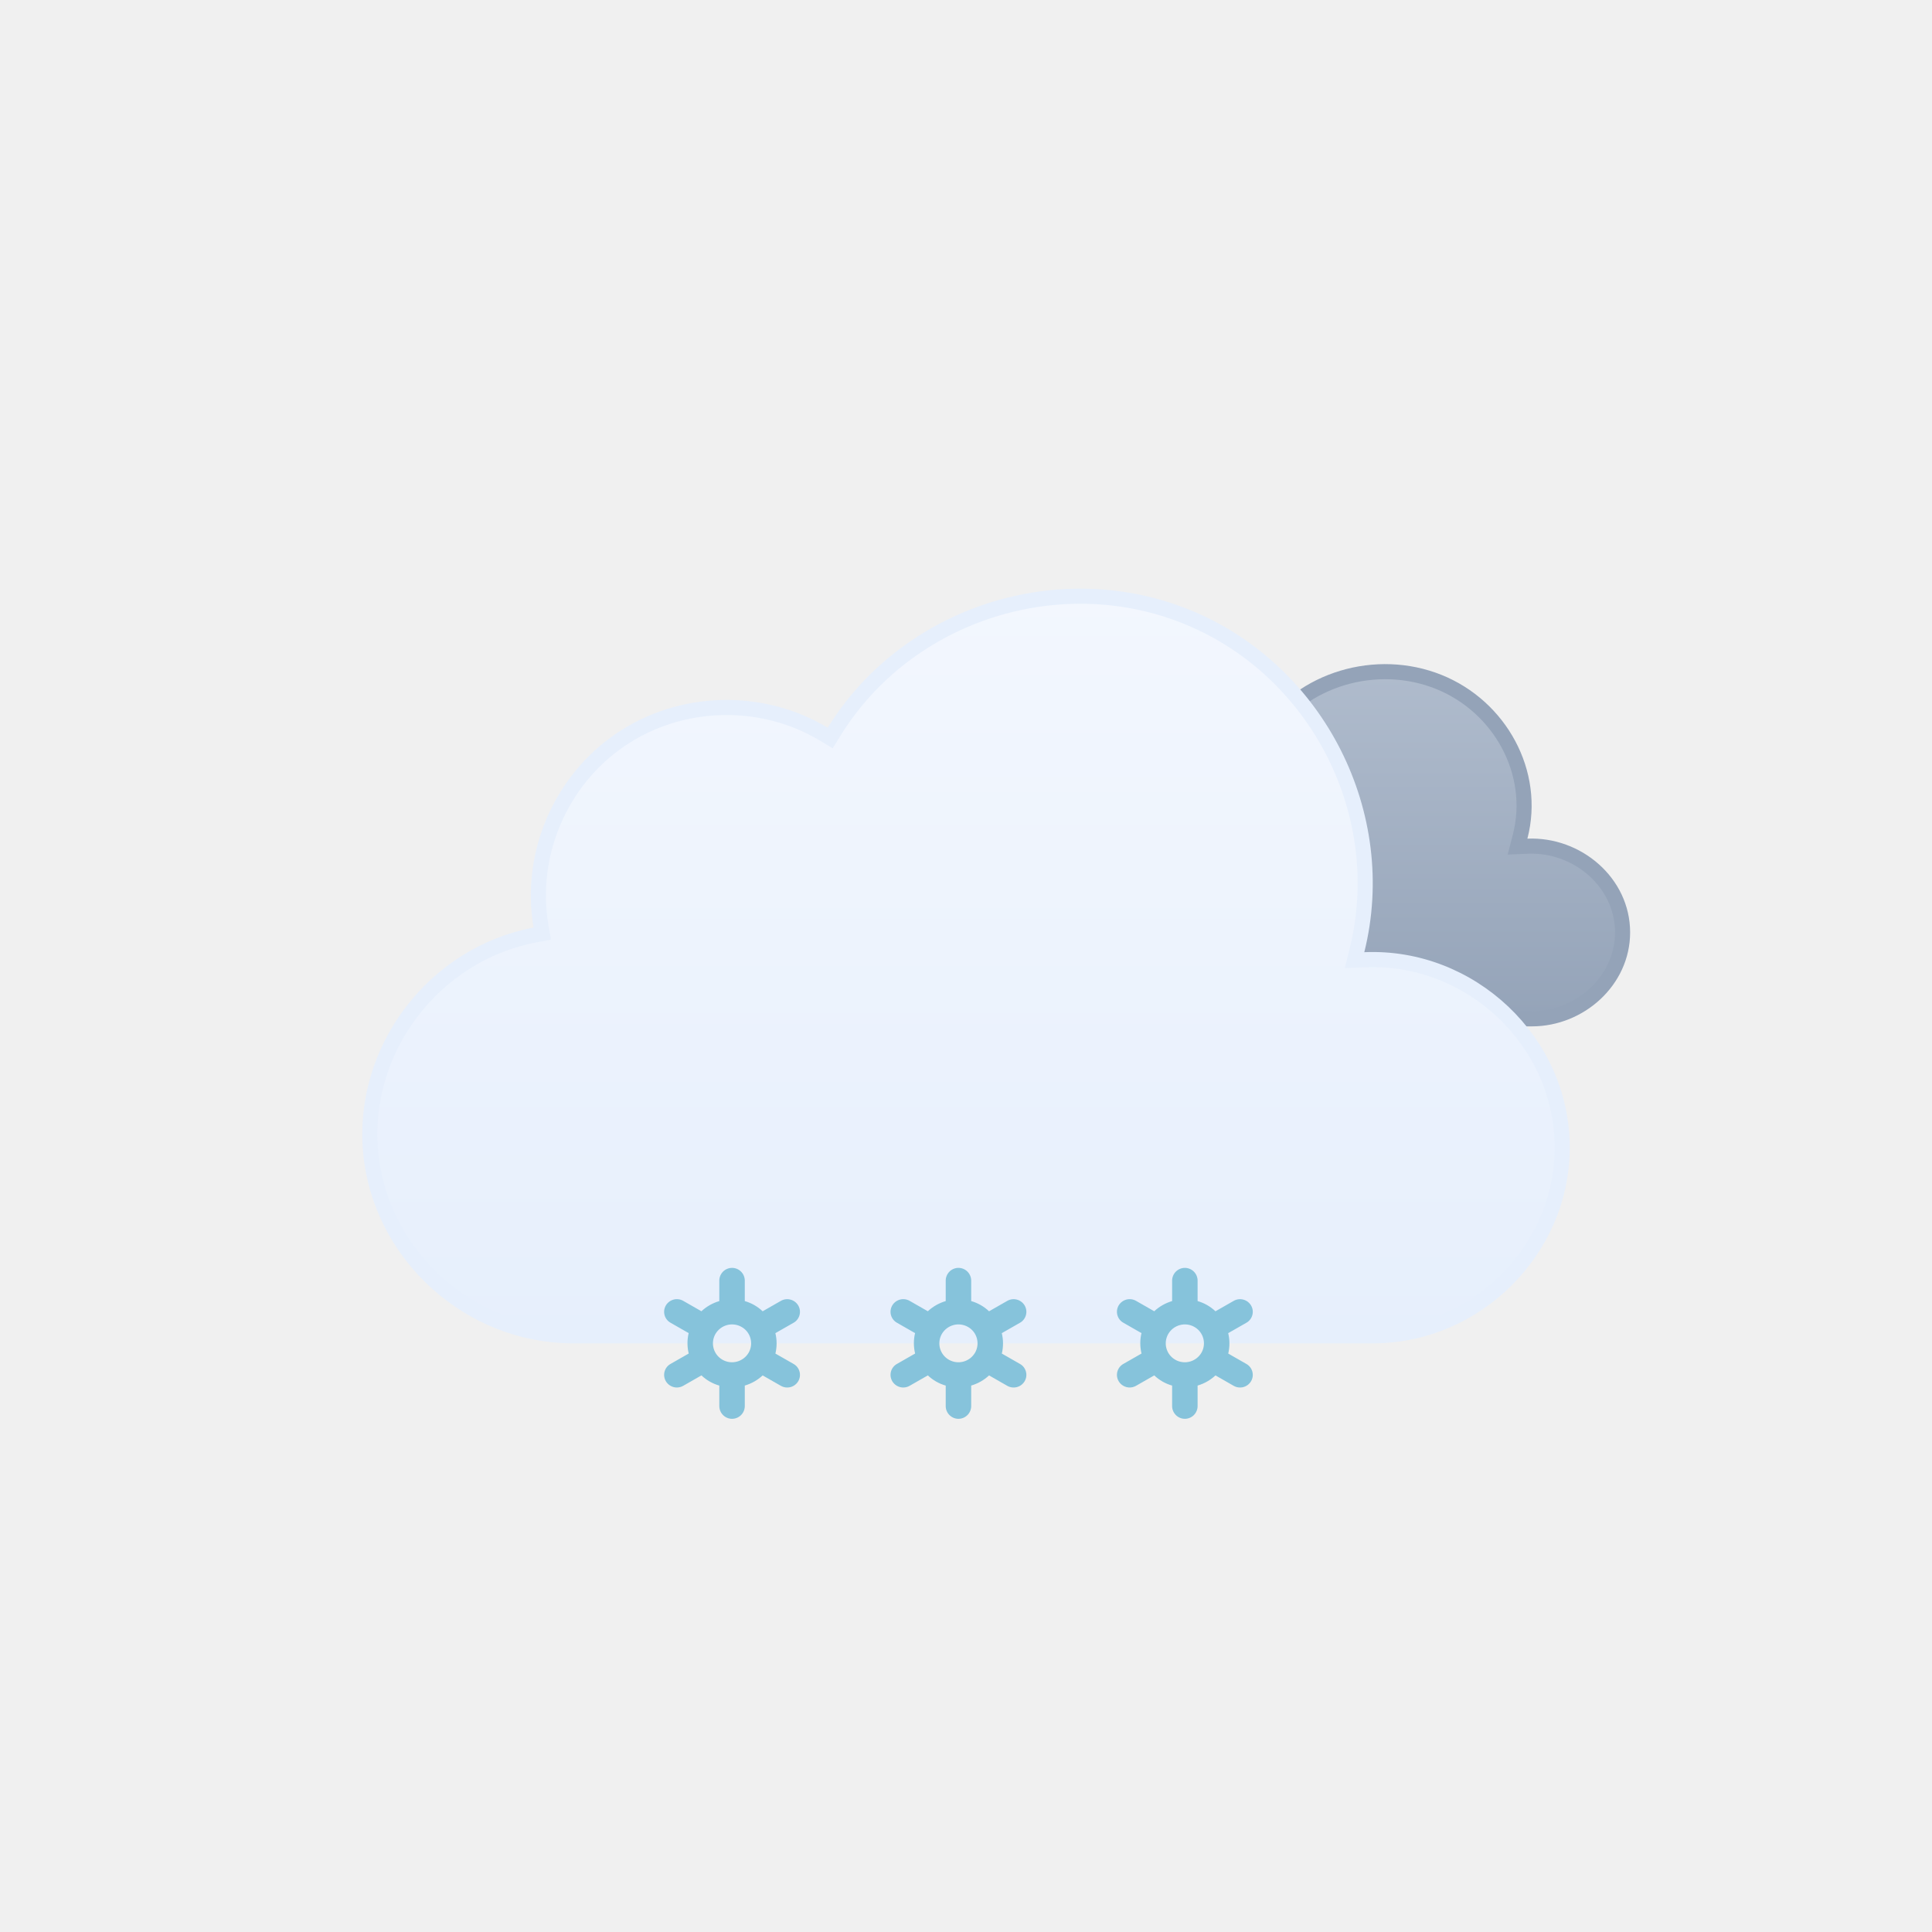
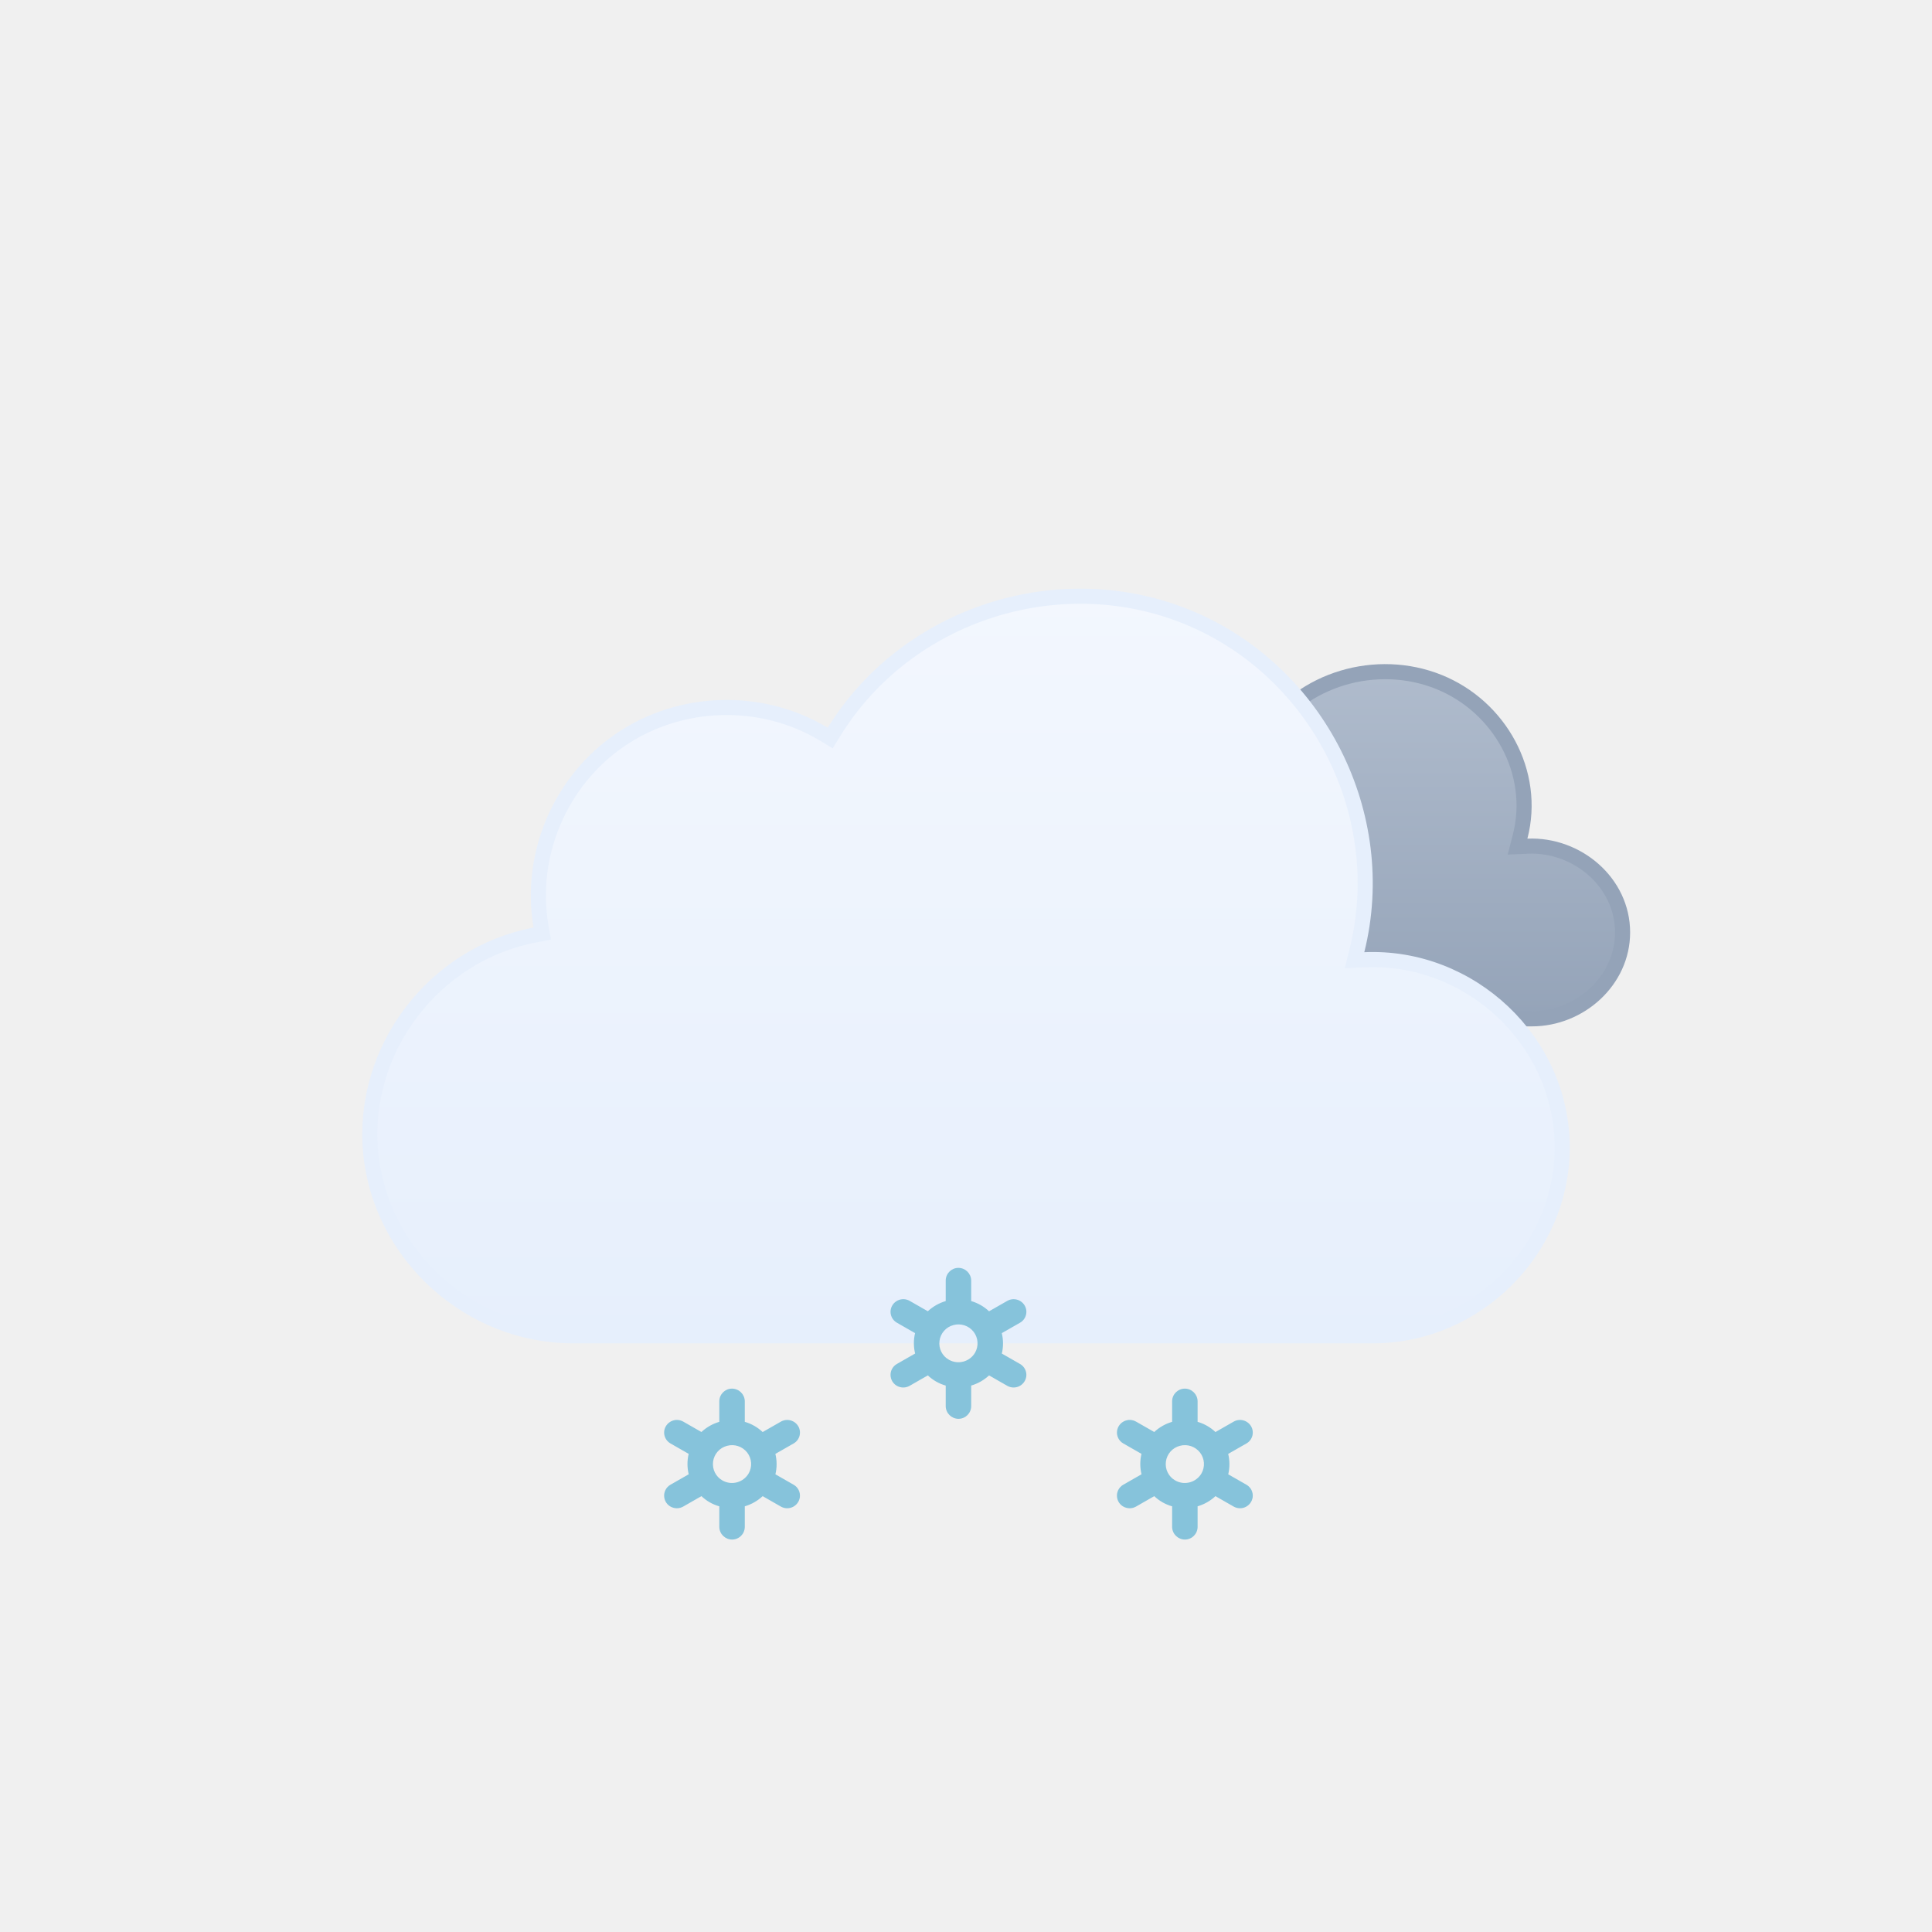
- <svg xmlns="http://www.w3.org/2000/svg" viewBox="0 0 128 128" fill="none">
-   <g id="overcast-snow" clip-path="url(#clip0_1858_8869)">
-     <g id="Sky">
-       <g id="Clouds">
-         <g id="Secondary Cloud">
-           <path id="Cloud" d="M83.839 48.693C86.244 44.958 91.215 43.529 95.318 45.177C99.361 46.801 101.814 51.189 100.71 55.437L100.54 56.09L101.215 56.062C104.496 55.924 107.5 58.465 107.5 61.774C107.5 64.976 104.669 67.5 101.489 67.5H74.977C71.768 67.501 68.845 65.118 68.529 61.907C68.214 58.707 70.617 55.841 73.764 55.27L74.255 55.182L74.167 54.69C73.773 52.493 74.812 50.249 76.685 49.027C78.611 47.771 81.177 47.707 83.168 48.856L83.581 49.094L83.839 48.693Z" fill="url(#paint0_linear_1858_8869)" stroke="#94A3B8" stroke-miterlimit="10" />
+ <svg xmlns="http://www.w3.org/2000/svg" fill="none" viewBox="0 0 128 128">
+   <g id="overcast-snow__overcast-snow" clip-path="url(#overcast-snow__clip0_1858_8869)">
+     <g id="overcast-snow__Sky">
+       <g id="overcast-snow__Clouds">
+         <g id="overcast-snow__Secondary Cloud">
+           <path id="overcast-snow__Cloud" fill="url(#overcast-snow__paint0_linear_1858_8869)" stroke="#94a3b8" stroke-miterlimit="10" d="M83.84 48.693c2.404-3.735 7.375-5.164 11.478-3.516 4.043 1.624 6.496 6.012 5.392 10.26l-.17.653.675-.029c3.281-.137 6.285 2.404 6.285 5.713 0 3.202-2.831 5.726-6.011 5.726H74.977c-3.21 0-6.132-2.382-6.448-5.593-.315-3.2 2.088-6.066 5.235-6.636l.491-.09-.088-.49c-.394-2.198.645-4.442 2.518-5.664 1.925-1.256 4.492-1.32 6.483-.17l.413.237z" />
        </g>
-         <g id="Cloud_2">
-           <path id="Cloud_3" d="M55.262 48.475C60.123 40.611 70.297 37.38 78.815 40.943C87.321 44.502 92.138 54.003 89.903 62.965L89.742 63.614L90.411 63.585C97.42 63.279 103.5 68.992 103.5 76.028C103.5 82.84 97.772 88.5 90.977 88.5H37.954C31.128 88.502 25.203 83.171 24.559 76.36C23.916 69.552 28.737 63.212 35.443 61.945L35.926 61.853L35.842 61.369C35.026 56.624 37.126 51.717 41.105 49.013C45.095 46.301 50.446 46.154 54.58 48.64L55.003 48.895L55.262 48.475Z" fill="url(#paint1_linear_1858_8869)" stroke="#E6EFFC" stroke-miterlimit="10" />
+         <g id="overcast-snow__Cloud_2">
+           <path id="overcast-snow__Cloud_3" fill="url(#overcast-snow__paint1_linear_1858_8869)" stroke="#e6effc" stroke-miterlimit="10" d="M55.262 48.475c4.86-7.864 15.035-11.095 23.553-7.532 8.506 3.56 13.323 13.06 11.088 22.022l-.161.65.669-.03c7.01-.306 13.089 5.407 13.089 12.443 0 6.811-5.728 12.472-12.523 12.472H37.954c-6.826.002-12.751-5.33-13.395-12.14-.643-6.808 4.178-13.148 10.884-14.415l.483-.092-.084-.484c-.816-4.745 1.284-9.652 5.263-12.356 3.99-2.712 9.34-2.86 13.475-.373l.423.255z" />
        </g>
      </g>
    </g>
-     <g id="Precipitation">
-       <g id="Snowflakes">
-         <path id="Snowflake 1" d="M52.578 90.366L51.373 89.677C51.479 89.233 51.479 88.769 51.371 88.324L52.578 87.635C52.674 87.581 52.758 87.508 52.825 87.421C52.893 87.334 52.942 87.235 52.971 87.128C53 87.022 53.007 86.911 52.993 86.802C52.978 86.693 52.942 86.588 52.887 86.493C52.773 86.3 52.589 86.16 52.373 86.103C52.157 86.045 51.928 86.075 51.734 86.187L50.528 86.876C50.193 86.559 49.787 86.326 49.344 86.2V84.82C49.337 84.6 49.245 84.392 49.087 84.239C48.93 84.086 48.719 84 48.5 84C48.281 84 48.07 84.086 47.912 84.239C47.755 84.392 47.663 84.6 47.656 84.82V86.2C47.214 86.329 46.808 86.56 46.471 86.874L45.266 86.185C45.072 86.074 44.843 86.044 44.627 86.101C44.411 86.159 44.227 86.299 44.113 86.491C44.058 86.586 44.022 86.692 44.007 86.801C43.993 86.91 44 87.021 44.029 87.127C44.057 87.233 44.107 87.333 44.175 87.42C44.242 87.507 44.326 87.579 44.422 87.633L45.626 88.322C45.52 88.767 45.521 89.231 45.629 89.675L44.422 90.365C44.326 90.419 44.242 90.491 44.175 90.578C44.107 90.665 44.057 90.764 44.029 90.871C44 90.977 43.993 91.088 44.007 91.197C44.022 91.306 44.058 91.412 44.113 91.507C44.227 91.699 44.411 91.839 44.627 91.897C44.843 91.954 45.072 91.924 45.266 91.813L46.472 91.123C46.806 91.441 47.213 91.673 47.656 91.798V93.18C47.663 93.4 47.755 93.608 47.913 93.761C48.07 93.914 48.281 94 48.5 94C48.719 94 48.93 93.914 49.088 93.761C49.245 93.608 49.337 93.4 49.344 93.18V91.797C49.785 91.668 50.191 91.438 50.528 91.124L51.734 91.814C51.928 91.925 52.157 91.955 52.373 91.898C52.589 91.841 52.773 91.701 52.887 91.508C52.942 91.413 52.978 91.308 52.993 91.198C53.007 91.089 53 90.978 52.971 90.872C52.942 90.766 52.893 90.666 52.825 90.579C52.758 90.493 52.674 90.42 52.578 90.366ZM47.866 90.086C47.723 90.005 47.597 89.896 47.496 89.766C47.394 89.635 47.32 89.486 47.277 89.327C47.234 89.167 47.223 89.001 47.244 88.837C47.266 88.673 47.32 88.515 47.403 88.372C47.574 88.084 47.85 87.874 48.174 87.788C48.497 87.702 48.841 87.747 49.132 87.913C49.276 87.994 49.402 88.103 49.503 88.233C49.604 88.364 49.678 88.513 49.721 88.672C49.764 88.832 49.776 88.998 49.754 89.162C49.733 89.326 49.679 89.484 49.596 89.626C49.425 89.915 49.148 90.125 48.825 90.211C48.501 90.297 48.157 90.252 47.866 90.087V90.086Z" fill="#86C3DB" />
-         <path id="Snowflake 2" d="M67.578 90.366L66.374 89.677C66.479 89.233 66.479 88.769 66.371 88.324L67.578 87.635C67.674 87.581 67.758 87.508 67.825 87.421C67.893 87.334 67.942 87.235 67.971 87.128C68 87.022 68.007 86.911 67.993 86.802C67.978 86.693 67.942 86.588 67.887 86.493C67.773 86.3 67.589 86.16 67.373 86.103C67.157 86.045 66.928 86.075 66.734 86.187L65.528 86.876C65.193 86.559 64.787 86.326 64.344 86.2V84.82C64.337 84.6 64.245 84.392 64.088 84.239C63.93 84.086 63.719 84 63.5 84C63.281 84 63.07 84.086 62.912 84.239C62.755 84.392 62.663 84.6 62.656 84.82V86.2C62.214 86.329 61.808 86.56 61.471 86.874L60.266 86.185C60.072 86.074 59.843 86.044 59.627 86.101C59.411 86.159 59.227 86.299 59.113 86.491C59.058 86.586 59.022 86.692 59.007 86.801C58.993 86.91 59 87.021 59.029 87.127C59.057 87.233 59.107 87.333 59.175 87.42C59.242 87.507 59.326 87.579 59.422 87.633L60.626 88.322C60.52 88.767 60.521 89.231 60.629 89.675L59.422 90.365C59.326 90.419 59.242 90.491 59.175 90.578C59.107 90.665 59.057 90.764 59.029 90.871C59 90.977 58.993 91.088 59.007 91.197C59.022 91.306 59.058 91.412 59.113 91.507C59.227 91.699 59.411 91.839 59.627 91.897C59.843 91.954 60.072 91.924 60.266 91.813L61.472 91.123C61.806 91.441 62.213 91.673 62.656 91.798V93.18C62.663 93.4 62.755 93.608 62.913 93.761C63.07 93.914 63.281 94 63.5 94C63.719 94 63.93 93.914 64.088 93.761C64.245 93.608 64.337 93.4 64.344 93.18V91.797C64.785 91.668 65.191 91.438 65.528 91.124L66.734 91.814C66.928 91.925 67.157 91.955 67.373 91.898C67.589 91.841 67.773 91.701 67.887 91.508C67.942 91.413 67.978 91.308 67.993 91.198C68.007 91.089 68 90.978 67.971 90.872C67.942 90.766 67.893 90.666 67.825 90.579C67.758 90.493 67.674 90.42 67.578 90.366ZM62.866 90.086C62.723 90.005 62.597 89.896 62.496 89.766C62.394 89.635 62.32 89.486 62.277 89.327C62.234 89.167 62.223 89.001 62.244 88.837C62.266 88.673 62.32 88.515 62.403 88.372C62.574 88.084 62.85 87.874 63.174 87.788C63.497 87.702 63.841 87.747 64.132 87.913C64.276 87.994 64.402 88.103 64.503 88.233C64.604 88.364 64.678 88.513 64.721 88.672C64.764 88.832 64.776 88.998 64.754 89.162C64.733 89.326 64.679 89.484 64.596 89.626C64.425 89.915 64.148 90.125 63.825 90.211C63.501 90.297 63.157 90.252 62.866 90.087V90.086Z" fill="#86C3DB" />
-         <path id="Snowflake 3" d="M82.578 90.366L81.374 89.677C81.479 89.233 81.479 88.769 81.371 88.324L82.578 87.635C82.674 87.581 82.758 87.508 82.825 87.421C82.893 87.334 82.942 87.235 82.971 87.128C83 87.022 83.007 86.911 82.993 86.802C82.978 86.693 82.942 86.588 82.887 86.493C82.773 86.3 82.589 86.16 82.373 86.103C82.157 86.045 81.928 86.075 81.734 86.187L80.528 86.876C80.193 86.559 79.787 86.326 79.344 86.2V84.82C79.337 84.6 79.245 84.392 79.088 84.239C78.93 84.086 78.719 84 78.5 84C78.281 84 78.07 84.086 77.912 84.239C77.755 84.392 77.663 84.6 77.656 84.82V86.2C77.214 86.329 76.808 86.56 76.471 86.874L75.266 86.185C75.072 86.074 74.843 86.044 74.627 86.101C74.411 86.159 74.227 86.299 74.113 86.491C74.058 86.586 74.022 86.692 74.007 86.801C73.993 86.91 74 87.021 74.029 87.127C74.058 87.233 74.107 87.333 74.175 87.42C74.242 87.507 74.326 87.579 74.422 87.633L75.626 88.322C75.52 88.767 75.521 89.231 75.629 89.675L74.422 90.365C74.326 90.419 74.242 90.491 74.175 90.578C74.107 90.665 74.058 90.764 74.029 90.871C74 90.977 73.993 91.088 74.007 91.197C74.022 91.306 74.058 91.412 74.113 91.507C74.227 91.699 74.411 91.839 74.627 91.897C74.843 91.954 75.072 91.924 75.266 91.813L76.472 91.123C76.806 91.441 77.213 91.673 77.656 91.798V93.18C77.663 93.4 77.755 93.608 77.913 93.761C78.07 93.914 78.281 94 78.5 94C78.719 94 78.93 93.914 79.088 93.761C79.245 93.608 79.337 93.4 79.344 93.18V91.797C79.785 91.668 80.191 91.438 80.528 91.124L81.734 91.814C81.928 91.925 82.157 91.955 82.373 91.898C82.589 91.841 82.773 91.701 82.887 91.508C82.942 91.413 82.978 91.308 82.993 91.198C83.007 91.089 83 90.978 82.971 90.872C82.942 90.766 82.893 90.666 82.825 90.579C82.758 90.493 82.674 90.42 82.578 90.366ZM77.866 90.086C77.723 90.005 77.597 89.896 77.496 89.766C77.394 89.635 77.32 89.486 77.277 89.327C77.234 89.167 77.223 89.001 77.244 88.837C77.266 88.673 77.32 88.515 77.403 88.372C77.573 88.084 77.85 87.874 78.174 87.788C78.497 87.702 78.841 87.747 79.132 87.913C79.276 87.994 79.402 88.103 79.503 88.233C79.604 88.364 79.678 88.513 79.721 88.672C79.764 88.832 79.776 88.998 79.754 89.162C79.733 89.326 79.679 89.484 79.596 89.626C79.425 89.915 79.148 90.125 78.825 90.211C78.501 90.297 78.157 90.252 77.866 90.087V90.086Z" fill="#86C3DB" />
+     <g id="overcast-snow__Precipitation">
+       <g id="overcast-snow__Snowflakes">
+         <path id="overcast-snow__Snowflake 1" fill="#86c3db" d="m52.578 90.366-1.205-.689a2.9 2.9 0 0 0-.002-1.353l1.207-.69a.83.83 0 0 0 .309-1.141.85.85 0 0 0-1.153-.306l-1.206.69a2.9 2.9 0 0 0-1.184-.677v-1.38A.85.85 0 0 0 48.5 84a.843.843 0 0 0-.844.82v1.38a2.96 2.96 0 0 0-1.185.674l-1.205-.689a.848.848 0 0 0-1.259.616.83.83 0 0 0 .415.832l1.204.689c-.106.445-.105.909.003 1.353l-1.207.69a.83.83 0 0 0-.415.832.83.83 0 0 0 .62.7.85.85 0 0 0 .64-.084l1.205-.69c.334.318.74.55 1.184.675v1.382a.85.85 0 0 0 .844.82.843.843 0 0 0 .844-.82v-1.383c.441-.129.847-.36 1.184-.673l1.206.69a.847.847 0 0 0 1.259-.616.83.83 0 0 0-.415-.832m-4.712-.28a1.24 1.24 0 0 1-.622-1.25 1.25 1.25 0 0 1 .93-1.048 1.27 1.27 0 0 1 1.329.445 1.25 1.25 0 0 1 .093 1.393 1.28 1.28 0 0 1-1.73.46" transform="translate(0 8)" />
+         <path id="overcast-snow__Snowflake 2" fill="#86c3db" d="m67.578 90.366-1.204-.689a2.9 2.9 0 0 0-.003-1.353l1.207-.69a.83.83 0 0 0 .309-1.141.85.85 0 0 0-1.153-.306l-1.206.69a2.9 2.9 0 0 0-1.184-.677v-1.38A.85.85 0 0 0 63.5 84a.843.843 0 0 0-.844.82v1.38a2.96 2.96 0 0 0-1.185.674l-1.205-.689a.848.848 0 0 0-1.259.616.83.83 0 0 0 .415.832l1.204.689c-.106.445-.105.909.003 1.353l-1.207.69a.83.83 0 0 0-.415.832.83.83 0 0 0 .62.7.85.85 0 0 0 .64-.084l1.205-.69c.334.318.74.55 1.184.675v1.382a.85.85 0 0 0 .844.82.843.843 0 0 0 .844-.82v-1.383c.441-.129.847-.36 1.184-.673l1.206.69a.847.847 0 0 0 1.259-.616.83.83 0 0 0-.415-.832m-4.712-.28a1.24 1.24 0 0 1-.622-1.25 1.25 1.25 0 0 1 .93-1.048 1.27 1.27 0 0 1 1.329.445 1.25 1.25 0 0 1 .093 1.393 1.28 1.28 0 0 1-1.73.46" />
+         <path id="overcast-snow__Snowflake 3" fill="#86c3db" d="m82.578 90.366-1.204-.689a2.9 2.9 0 0 0-.003-1.353l1.207-.69a.83.83 0 0 0 .309-1.141.85.85 0 0 0-1.153-.306l-1.206.69a2.9 2.9 0 0 0-1.184-.677v-1.38A.85.85 0 0 0 78.5 84a.843.843 0 0 0-.844.82v1.38a2.96 2.96 0 0 0-1.185.674l-1.205-.689a.848.848 0 0 0-1.259.616.83.83 0 0 0 .415.832l1.204.689c-.106.445-.105.909.003 1.353l-1.207.69a.83.83 0 0 0-.415.832.83.83 0 0 0 .62.7.85.85 0 0 0 .64-.084l1.205-.69c.334.318.74.55 1.184.675v1.382a.85.85 0 0 0 .844.82.843.843 0 0 0 .844-.82v-1.383c.441-.129.847-.36 1.184-.673l1.206.69a.847.847 0 0 0 1.259-.616.83.83 0 0 0-.415-.832m-4.712-.28a1.24 1.24 0 0 1-.622-1.25 1.25 1.25 0 0 1 .93-1.048 1.27 1.27 0 0 1 1.329.445 1.25 1.25 0 0 1 .093 1.393 1.28 1.28 0 0 1-1.73.46" transform="translate(0 8)" />
      </g>
    </g>
  </g>
  <defs>
-     <linearGradient id="paint0_linear_1858_8869" x1="88" y1="44" x2="88" y2="68" gradientUnits="userSpaceOnUse">
-       <stop stop-color="#B0BCCD" />
-       <stop offset="1" stop-color="#94A3B8" />
+     <linearGradient id="overcast-snow__paint0_linear_1858_8869" x1="88" x2="88" y1="44" y2="68" gradientUnits="userSpaceOnUse">
+       <stop stop-color="#b0bccd" />
+       <stop offset="1" stop-color="#94a3b8" />
    </linearGradient>
-     <linearGradient id="paint1_linear_1858_8869" x1="64.001" y1="39" x2="64.001" y2="89" gradientUnits="userSpaceOnUse">
-       <stop stop-color="#F3F7FE" />
-       <stop offset="1" stop-color="#E6EFFC" />
+     <linearGradient id="overcast-snow__paint1_linear_1858_8869" x1="64.001" x2="64.001" y1="39" y2="89" gradientUnits="userSpaceOnUse">
+       <stop stop-color="#f3f7fe" />
+       <stop offset="1" stop-color="#e6effc" />
    </linearGradient>
-     <clipPath id="clip0_1858_8869">
-       <rect width="128" height="128" fill="white" />
+     <clipPath id="overcast-snow__clip0_1858_8869">
+       <rect width="128" height="128" fill="#fff" />
    </clipPath>
  </defs>
</svg>
